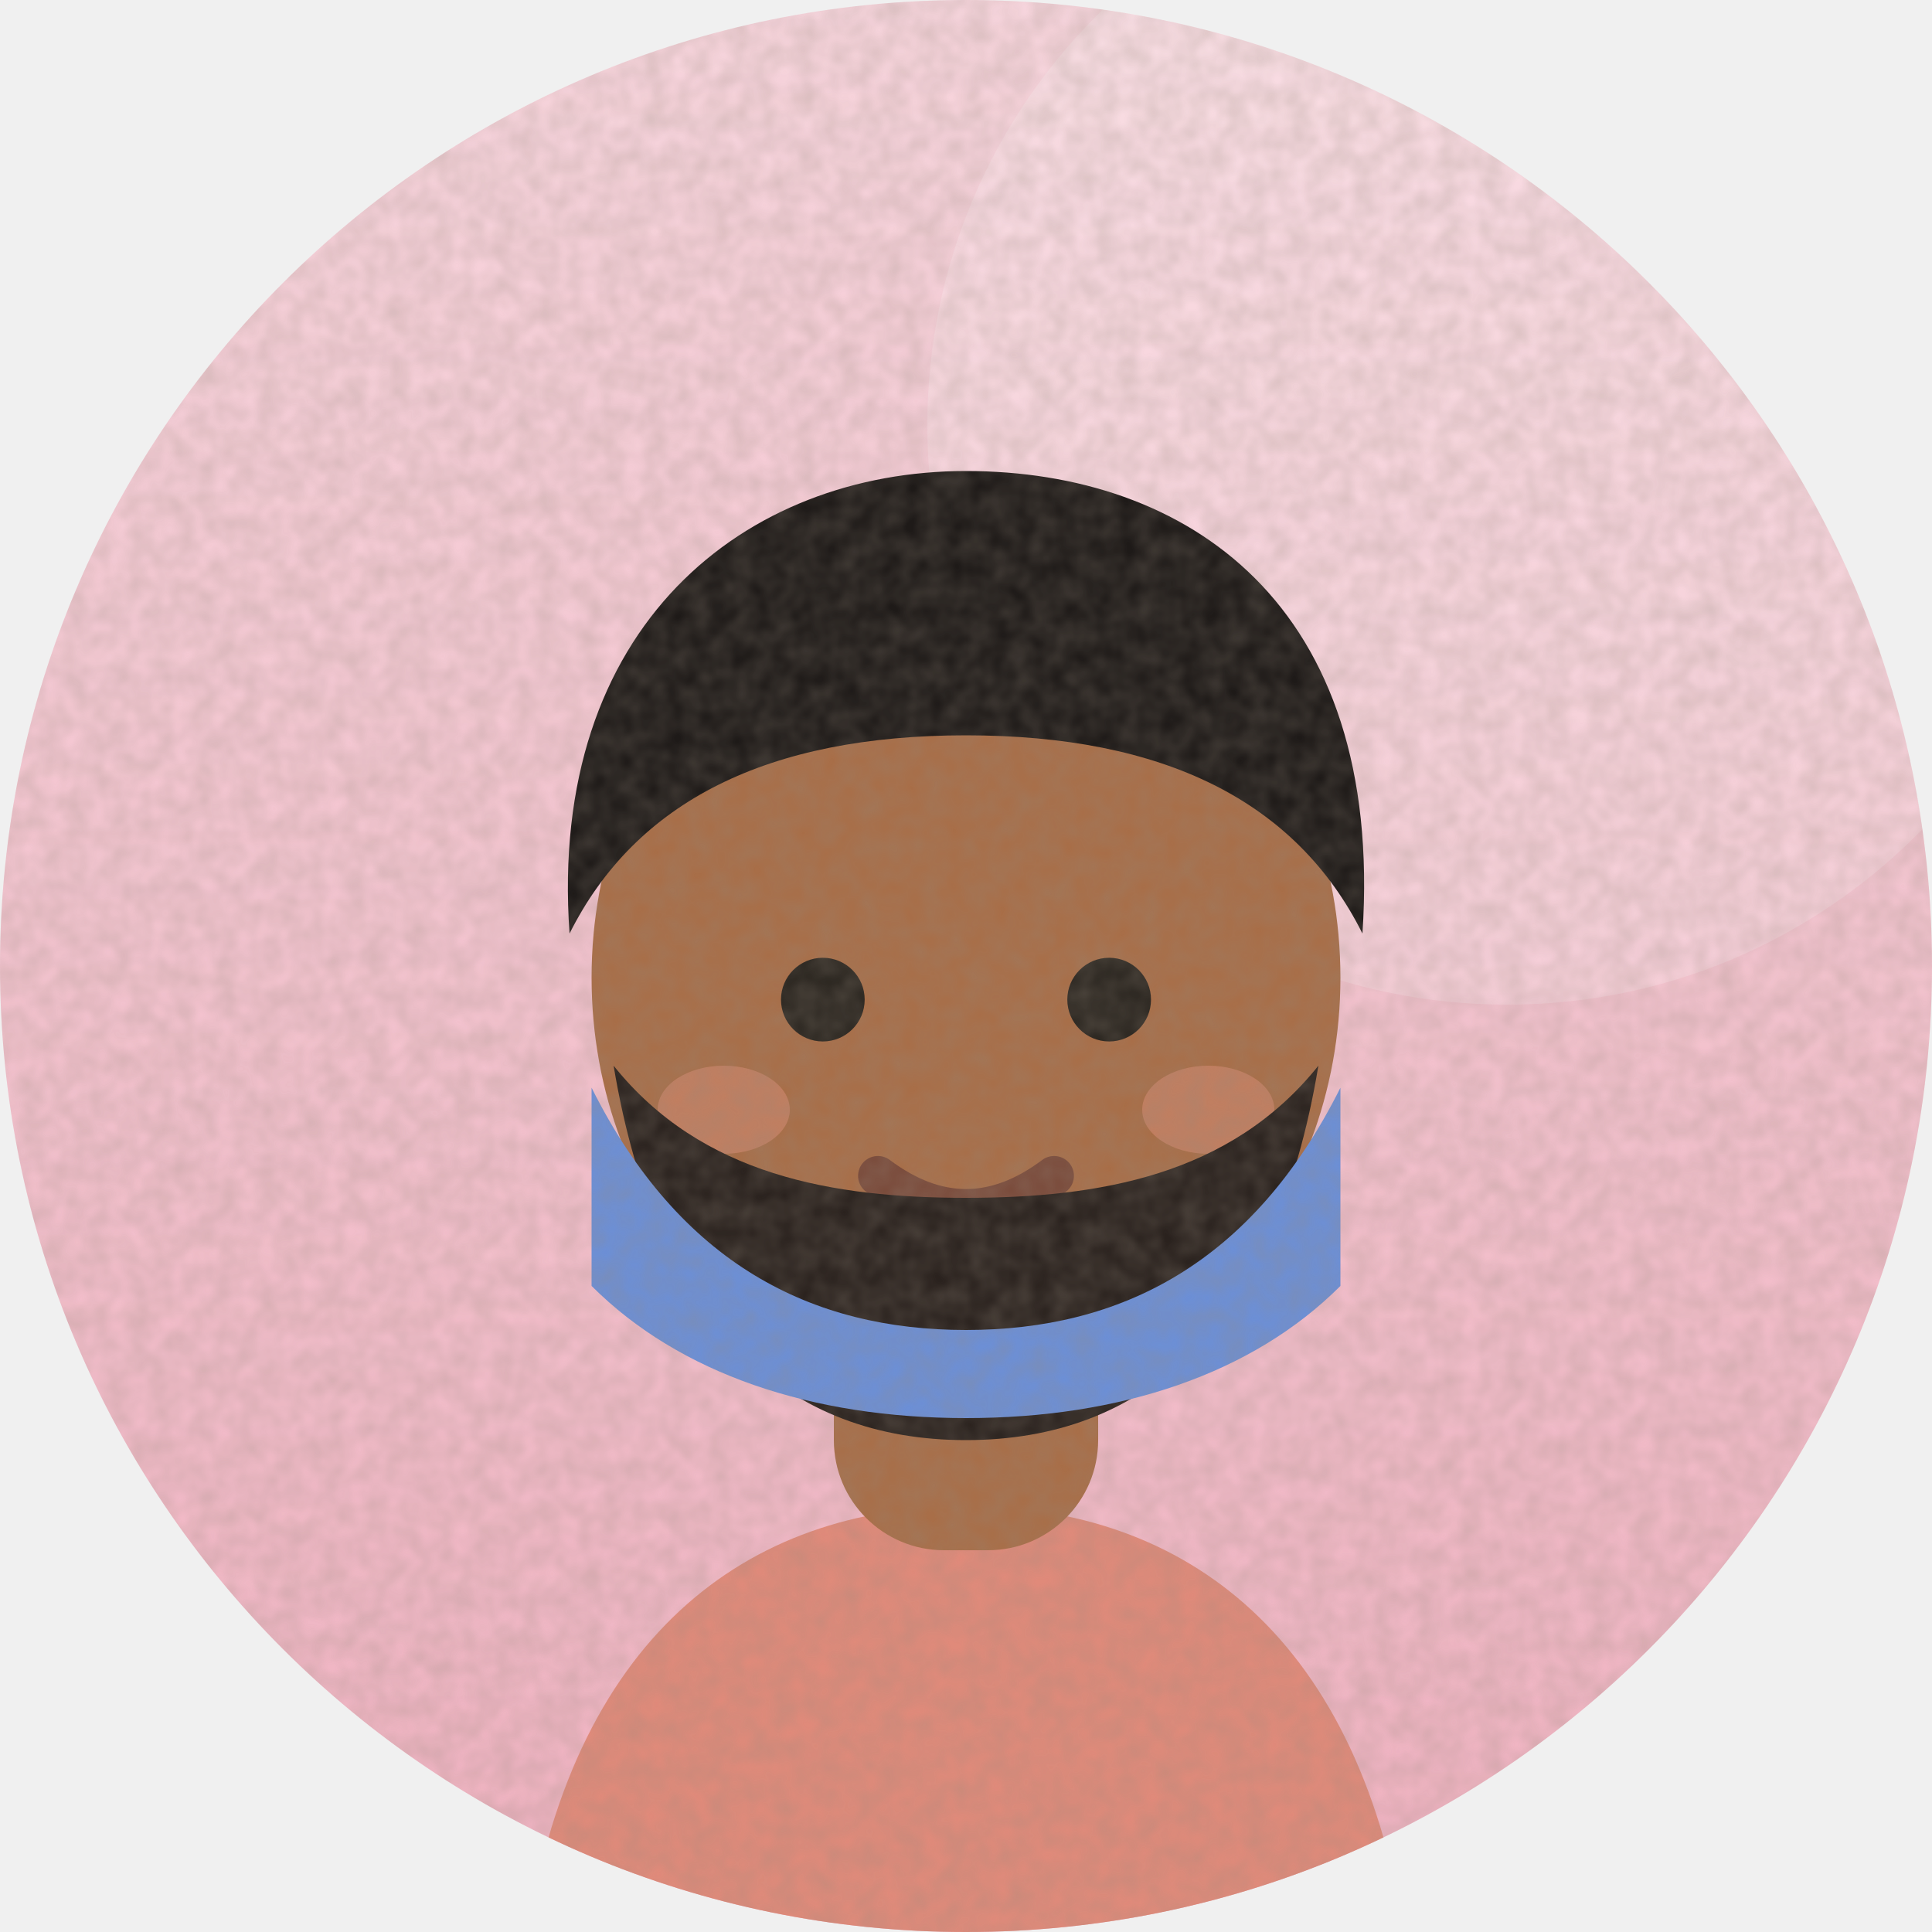
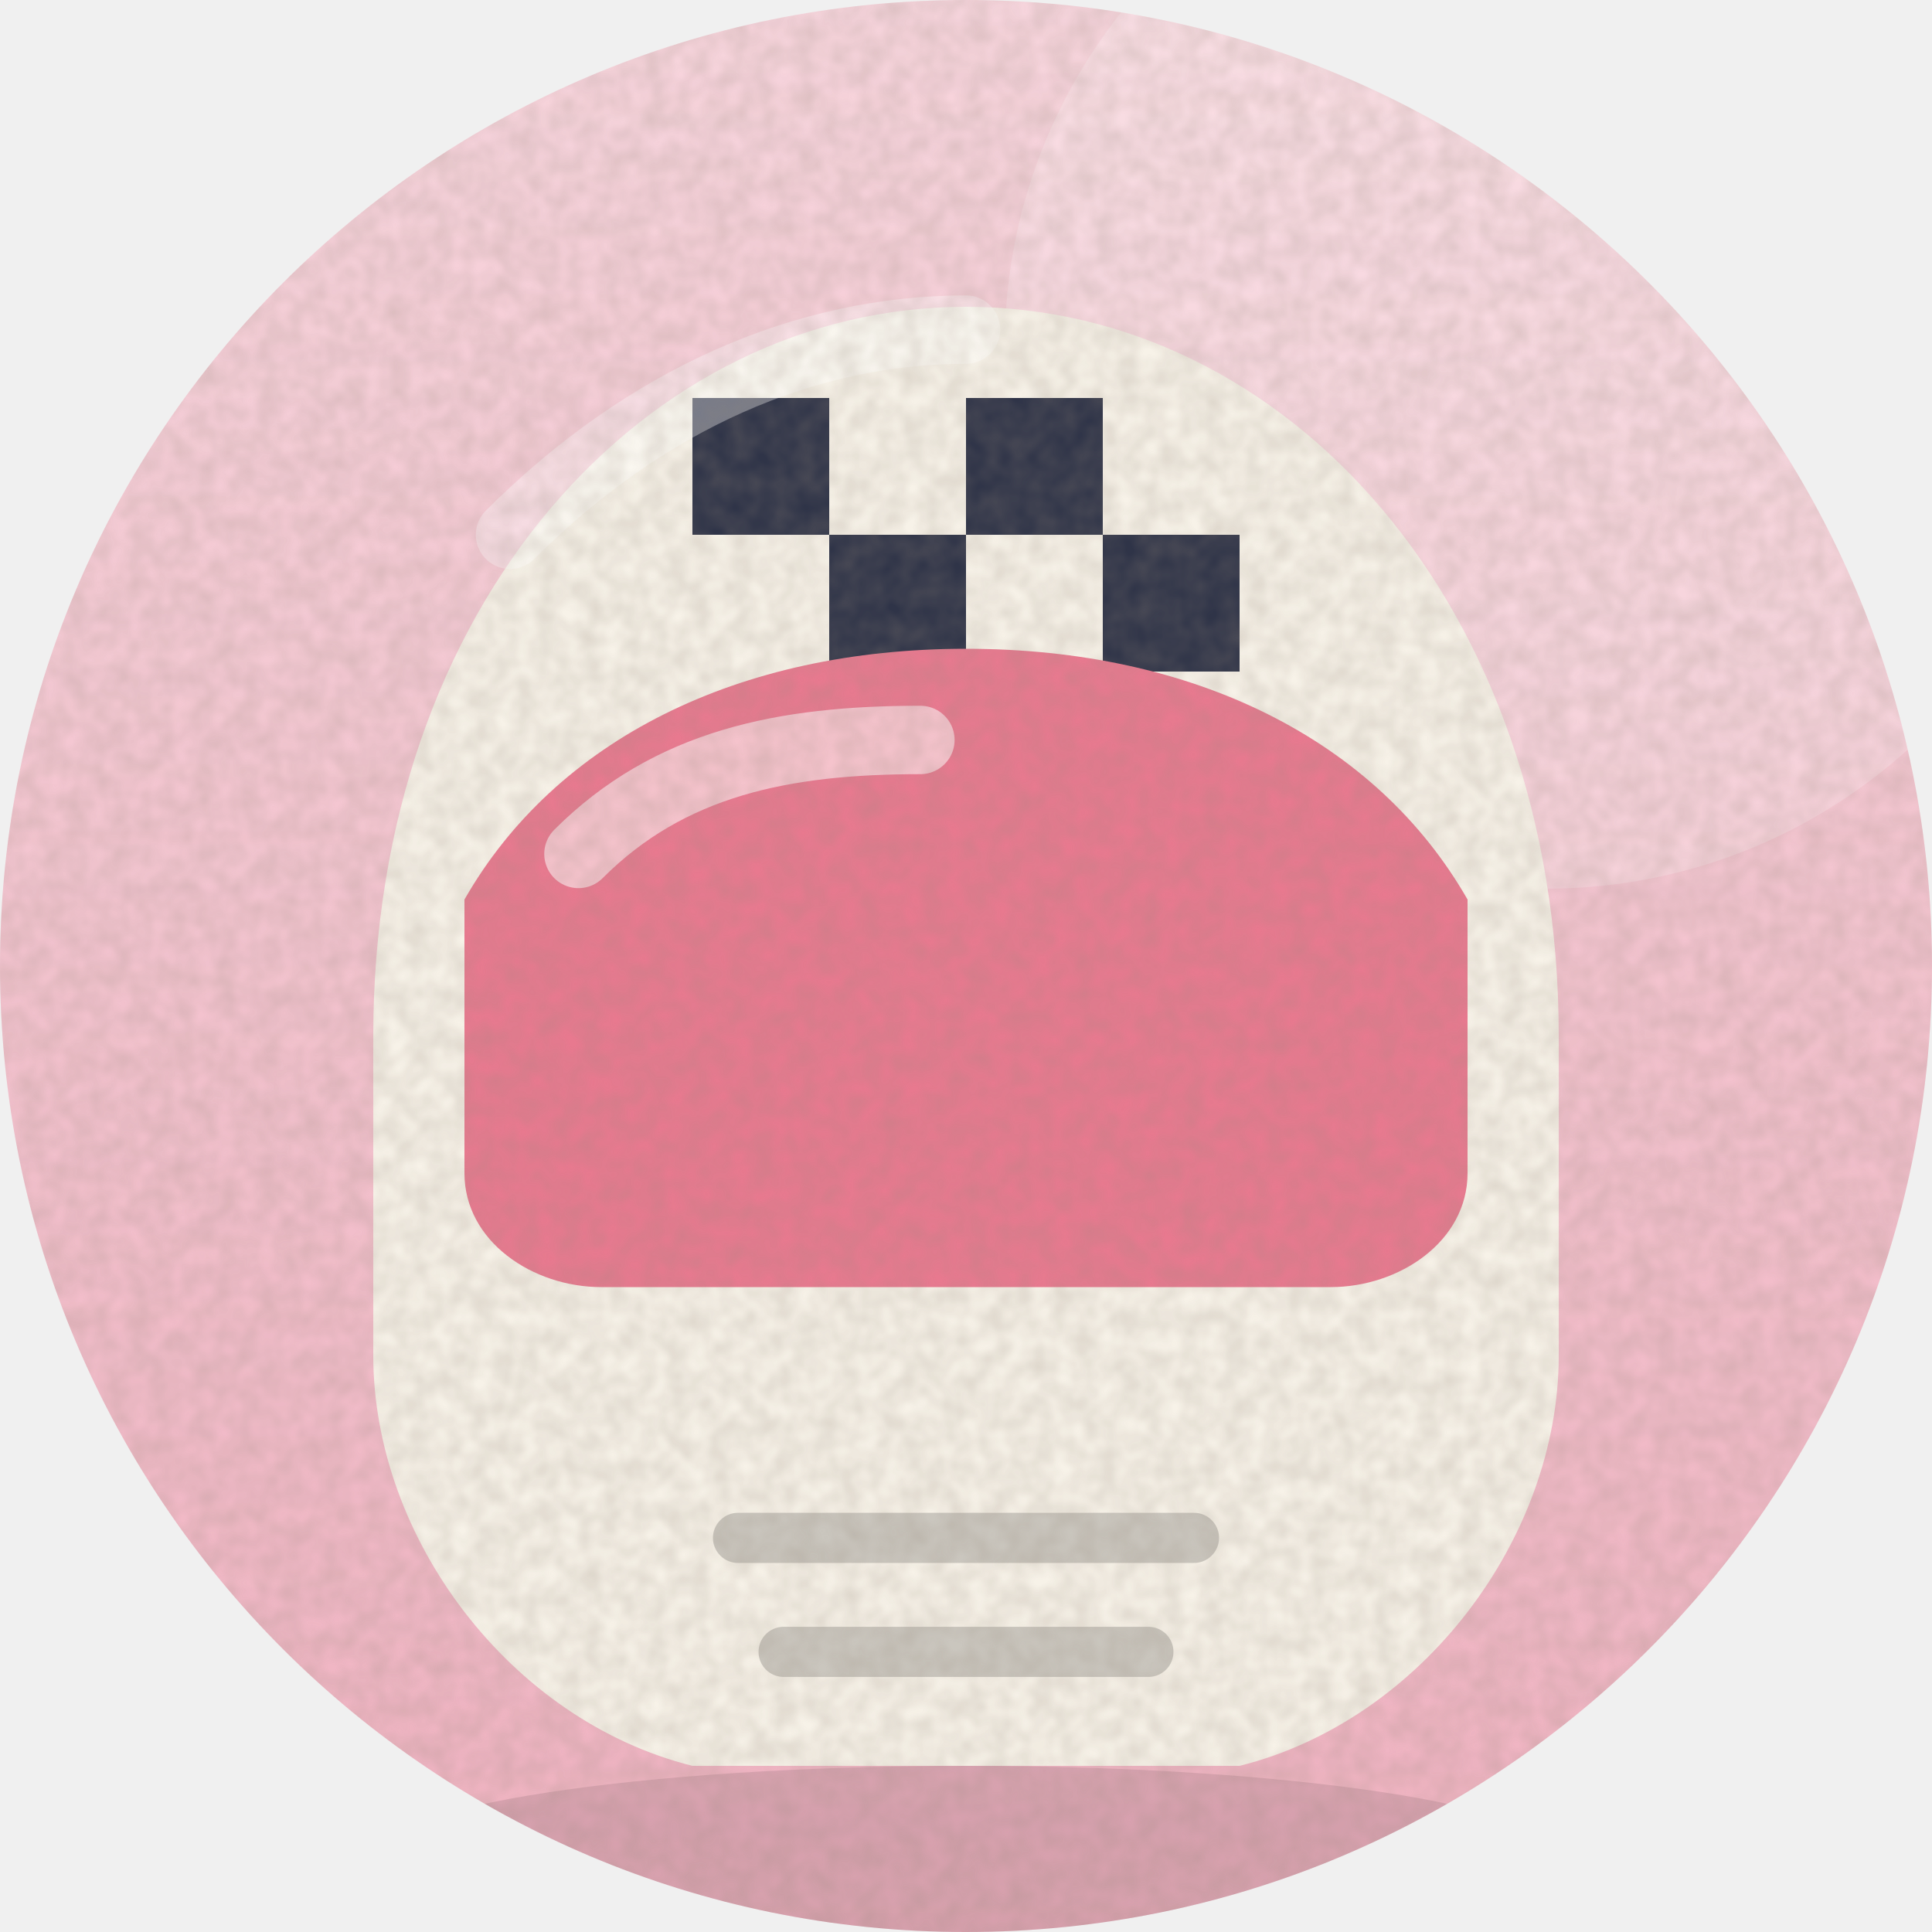
<svg xmlns="http://www.w3.org/2000/svg" viewBox="0 0 100 100">
  <defs>
    <linearGradient id="b6" x1="0" y1="0" x2="0" y2="1">
      <stop offset="0" stop-color="#F7D5DD" />
      <stop offset="1" stop-color="#EFB1C0" />
    </linearGradient>
    <clipPath id="c6">
      <circle cx="50" cy="50" r="50" />
    </clipPath>
    <filter id="g7" x="0" y="0" width="100%" height="100%">
      <feTurbulence type="fractalNoise" baseFrequency=".9" numOctaves="2" seed="7" />
-       <feColorMatrix values="0 0 0 0 .3  0 0 0 0 .25  0 0 0 0 .2  0 0 0 .35 -.05" />
+       <feColorMatrix values="0 0 0 0 .3  0 0 0 0 .25  0 0 0 0 .2  0 0 0 .32 -.05" />
      <feComposite in2="SourceGraphic" operator="in" />
    </filter>
  </defs>
  <g clip-path="url(#c6)">
    <rect width="100" height="100" fill="url(#b6)" />
-     <circle cx="78" cy="22" r="30" fill="#fff" opacity=".18" />
-     <g transform="translate(50 62) scale(1.14) translate(-50 -58)">
-       <path d="M30 92c2-14 10-20 20-20s18 6 20 20" fill="#E08A7A" />
-       <rect x="44" y="60" width="12" height="14" rx="5" fill="#A86E48" />
-       <ellipse cx="50" cy="48" rx="17" ry="19" fill="#A86E48" />
-       <circle cx="43.5" cy="49" r="1.9" fill="#2B2620" />
-       <circle cx="56.5" cy="49" r="1.9" fill="#2B2620" />
-       <path d="M46 57q4 3 8 0" stroke="#7A4A3A" stroke-width="1.8" fill="none" stroke-linecap="round" />
-       <ellipse cx="39" cy="54" rx="3" ry="2" fill="#F29C8C" opacity=".35" />
-       <ellipse cx="61" cy="54" rx="3" ry="2" fill="#F29C8C" opacity=".35" />
-       <path d="M32 46c-1-14 8-21 18-21s19 6 18 21c-3-6-9-9-18-9s-15 3-18 9z" fill="#1E1A18" />
-       <path d="M34 52c2 12 8 17 16 17s14-5 16-17c-4 5-10 6-16 6s-12-1-16-6z" fill="#2A221E" />
-       <path d="M33 53c4 8 10 11 17 11s13-3 17-11v9c-4 4-10 6-17 6s-13-2-17-6z" fill="#6C8FD6" />
+     <circle cx="80" cy="18" r="28" fill="#fff" opacity=".2" />
+     <g transform="translate(50 56) scale(1.18) translate(-50 -54)">
+       <ellipse cx="50" cy="88" rx="26" ry="4" fill="#000" opacity=".1" />
+       <path d="M24 52c0-19 12-32 26-32s26 13 26 32v14c0 8-6 16-14 18H38c-8-2-14-10-14-18z" fill="#F7F2E8" />
+       <rect x="38" y="24" width="6" height="6" fill="#2F3448" />
+       <rect x="50" y="24" width="6" height="6" fill="#2F3448" />
+       <rect x="44" y="30" width="6" height="6" fill="#2F3448" />
+       <rect x="56" y="30" width="6" height="6" fill="#2F3448" />
+       <path d="M28 46c4-7 12-11 22-11s18 4 22 11v12c0 3-3 5-6 5H34c-3 0-6-2-6-5z" fill="#E8798F" />
+       <path d="M33 44c4-4 9-5 15-5" stroke="#fff" stroke-width="3" opacity=".55" stroke-linecap="round" fill="none" />
+       <path d="M40 74h20M42 79h16" stroke="#000" stroke-opacity=".18" stroke-width="2.2" stroke-linecap="round" />
+       <path d="M30 30c6-6 13-9 20-9" stroke="#fff" stroke-width="3" opacity=".35" stroke-linecap="round" fill="none" />
    </g>
    <rect width="100" height="100" fill="#fff" filter="url(#g7)" />
  </g>
</svg>
